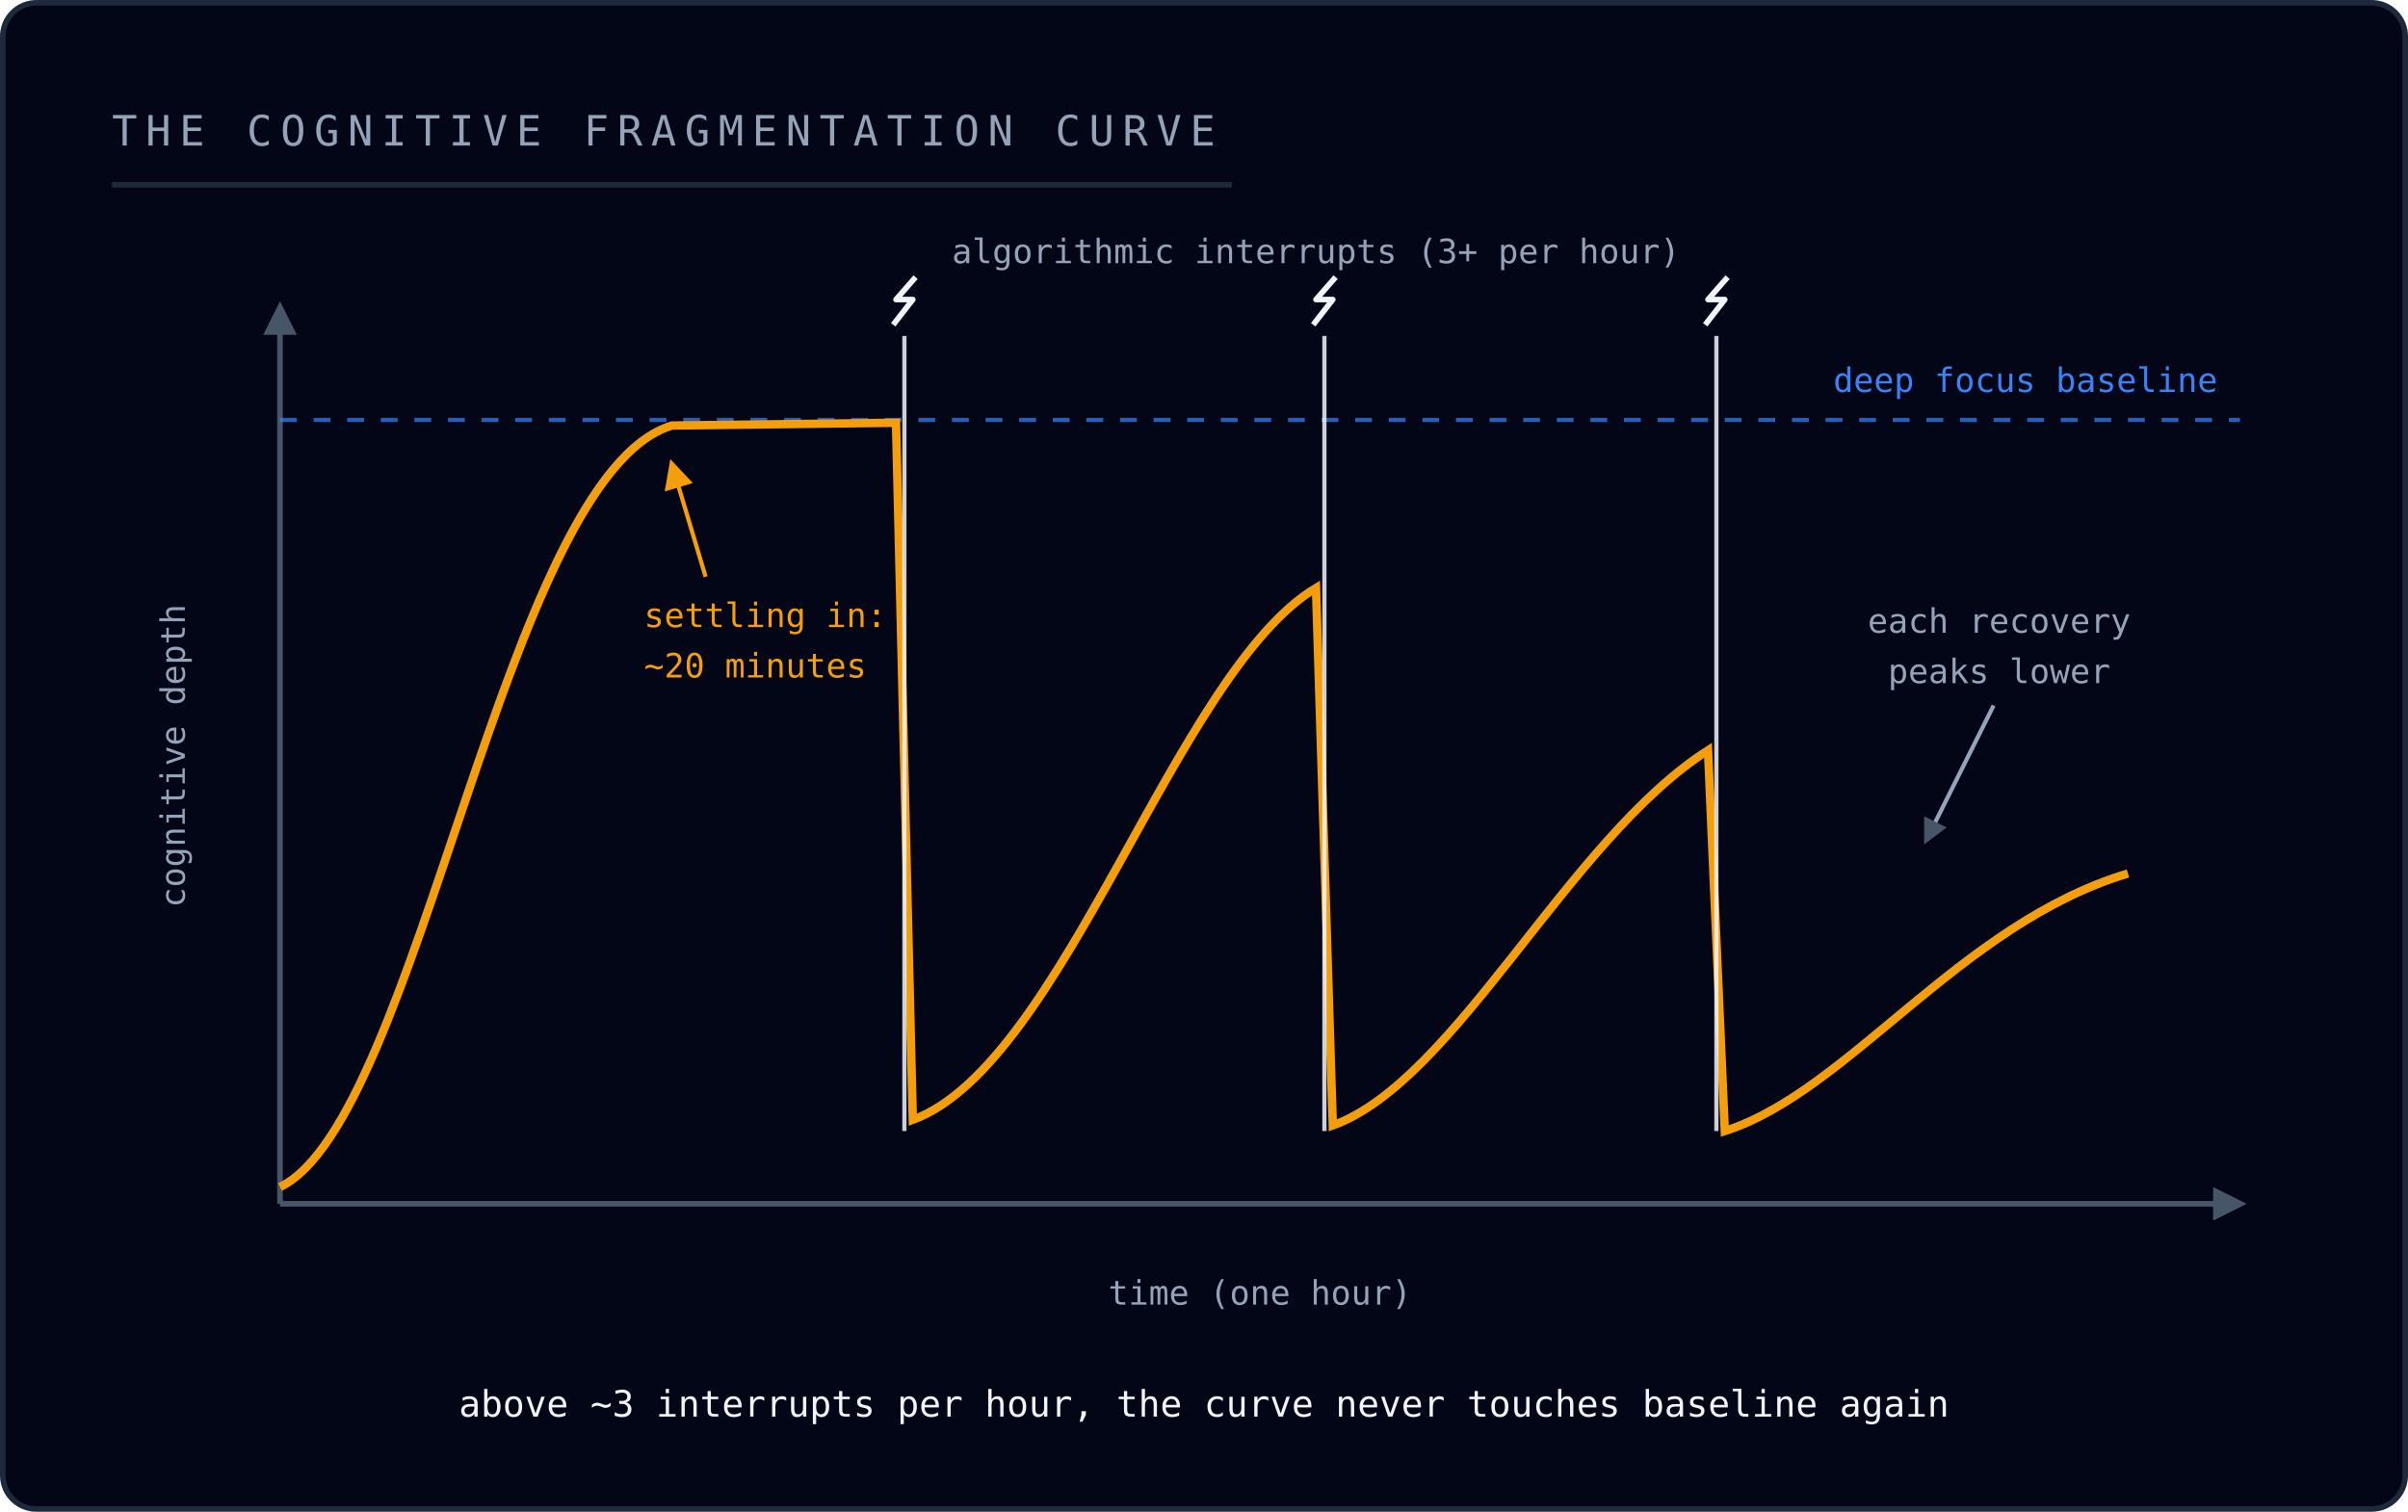
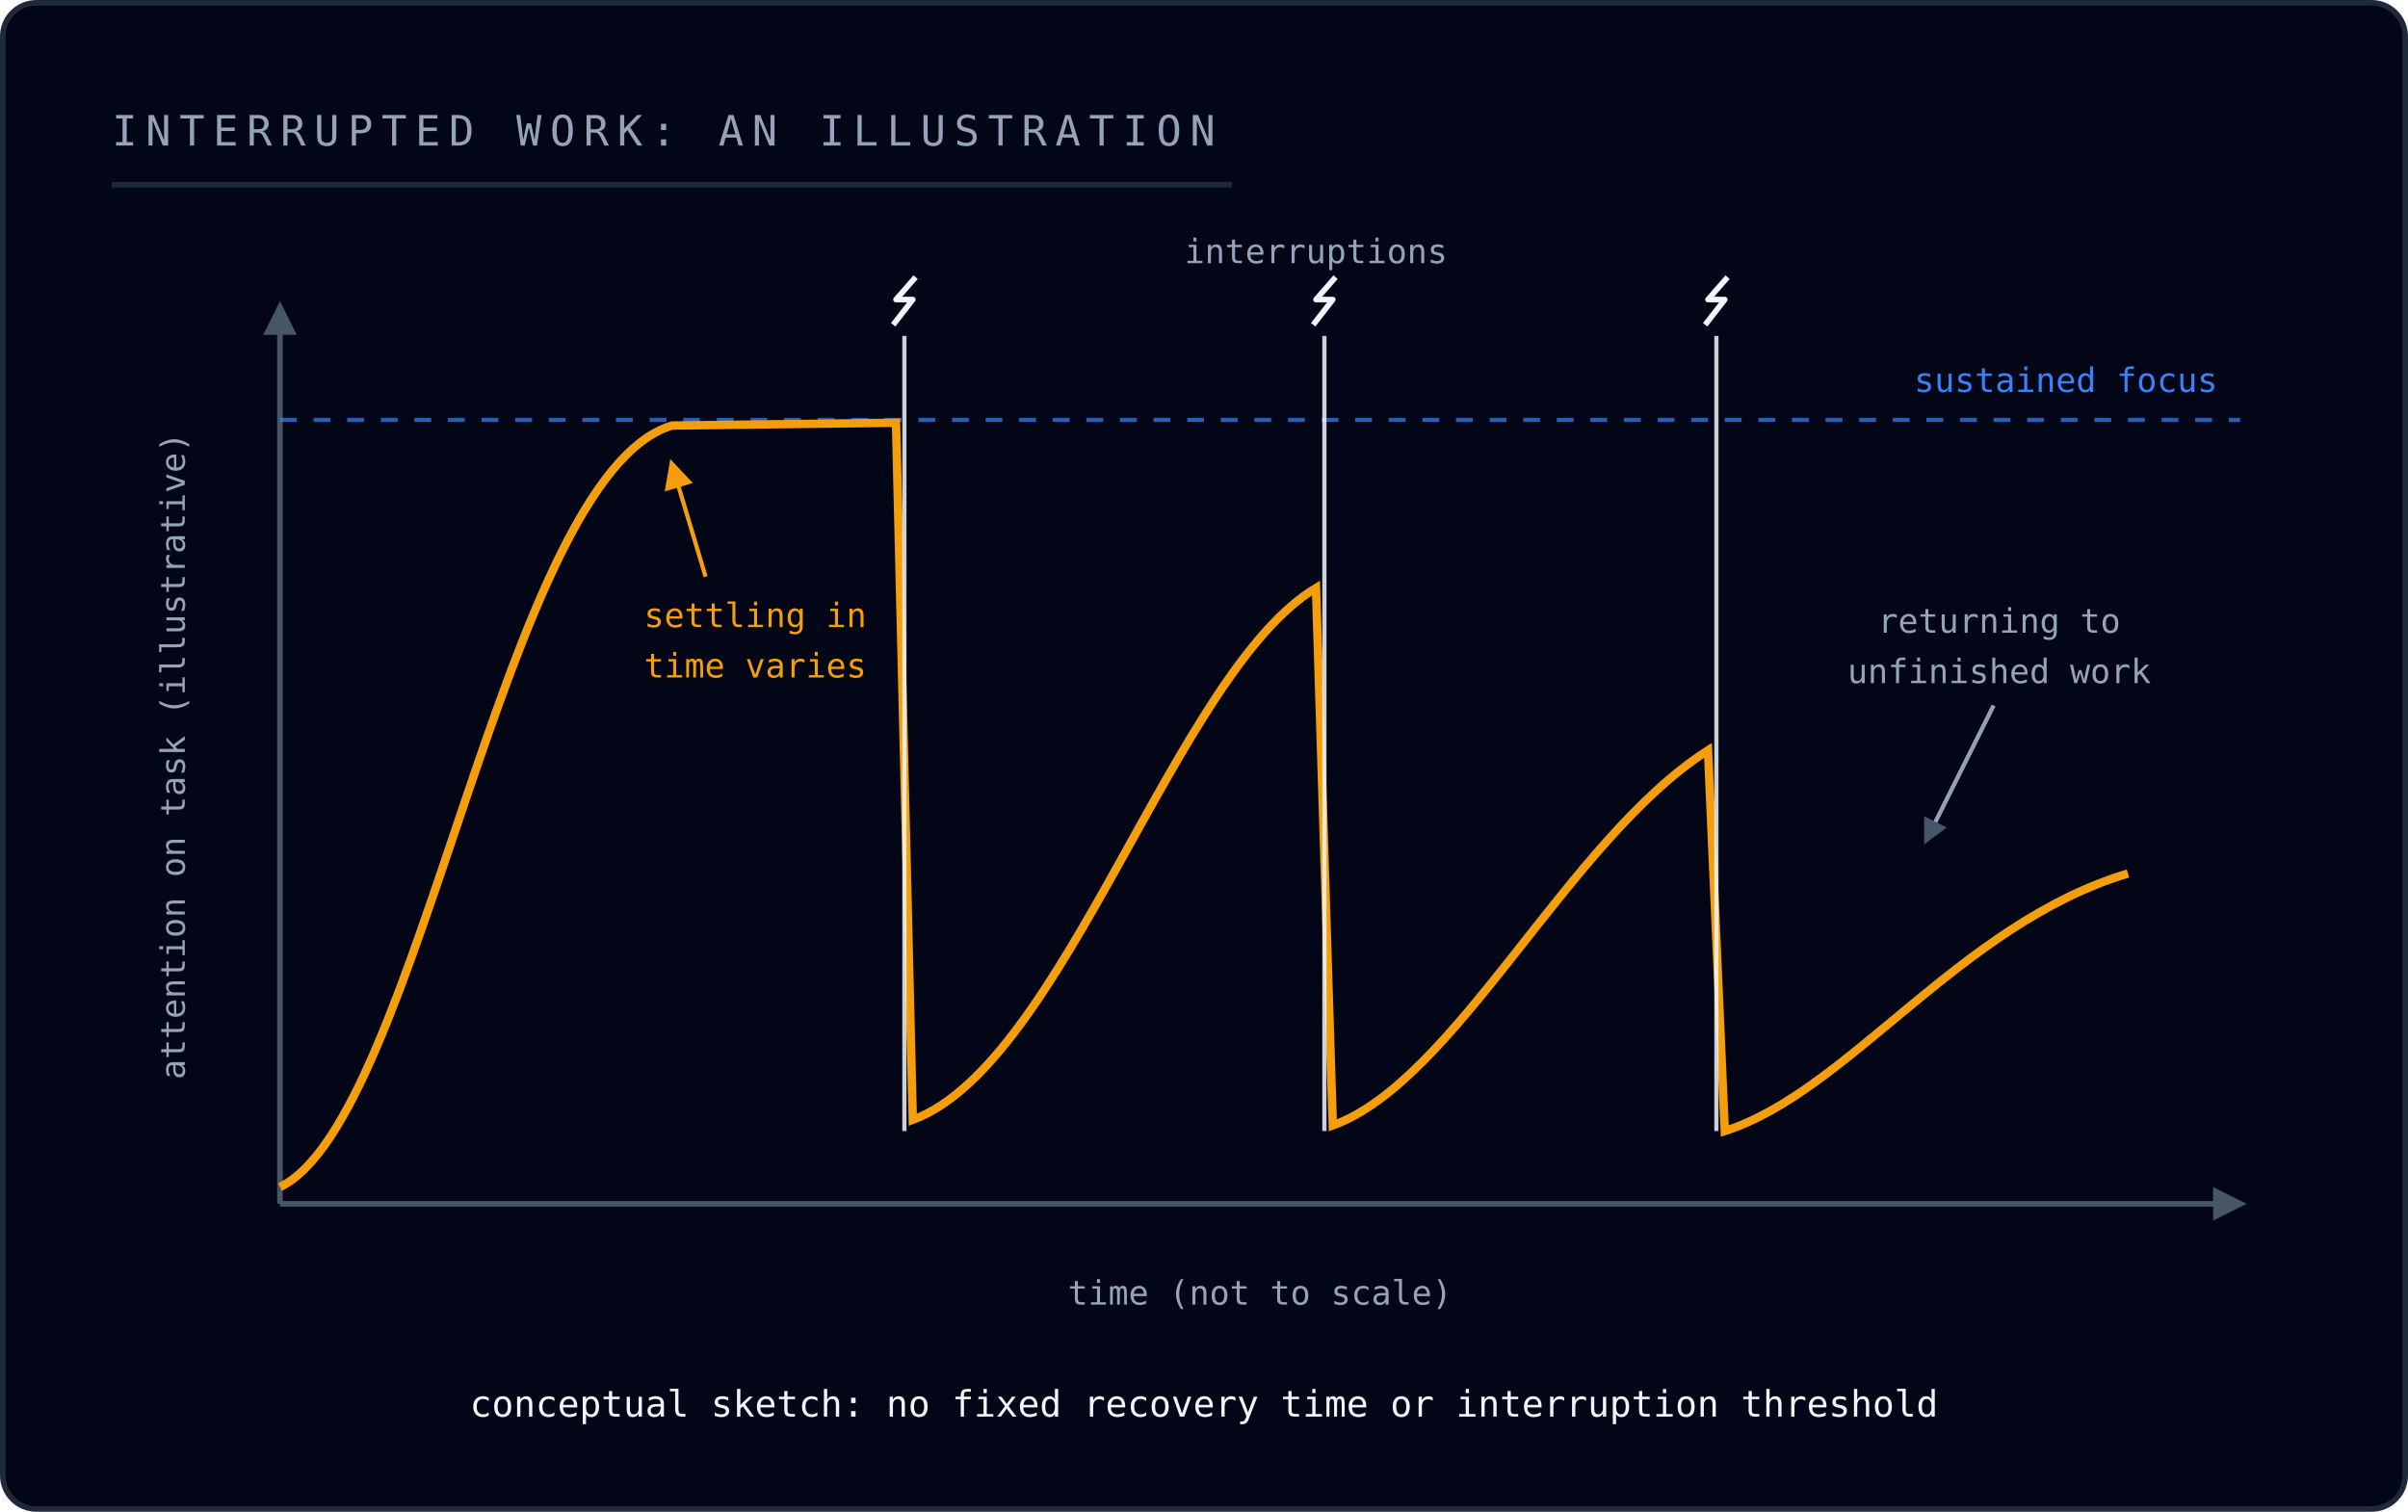
<svg xmlns="http://www.w3.org/2000/svg" viewBox="0 0 860 540" font-family="'JetBrains Mono','SFMono-Regular',Menlo,Consolas,monospace">
  <defs>
    <marker id="ax" viewBox="0 0 10 10" refX="8" refY="5" markerWidth="6" markerHeight="6" orient="auto-start-reverse">
      <path d="M0,0L10,5L0,10z" fill="#475569" />
    </marker>
    <marker id="aai" viewBox="0 0 10 10" refX="8" refY="5" markerWidth="7" markerHeight="7" orient="auto-start-reverse">
      <path d="M0,0L10,5L0,10z" fill="#f59e0b" />
    </marker>
  </defs>
  <rect x="1" y="1" width="858" height="538" rx="12" fill="#020617" stroke="#1e293b" stroke-width="2" />
-   <text x="40" y="52" font-size="15" letter-spacing="3" fill="#94a3b8">THE COGNITIVE FRAGMENTATION CURVE</text>
+   <text x="40" y="52" font-size="15" letter-spacing="3" fill="#94a3b8">INTERRUPTED WORK: AN ILLUSTRATION</text>
  <line x1="40" y1="66" x2="440" y2="66" stroke="#1e293b" stroke-width="2" />
  <line x1="100" y1="110" x2="100" y2="430" stroke="#475569" stroke-width="2" marker-start="url(#ax)" />
  <line x1="100" y1="430" x2="800" y2="430" stroke="#475569" stroke-width="2" marker-end="url(#ax)" />
-   <text x="66" y="270" font-size="12" fill="#94a3b8" text-anchor="middle" transform="rotate(-90 66 270)">cognitive depth</text>
-   <text x="450" y="466" font-size="12" fill="#94a3b8" text-anchor="middle">time (one hour)</text>
+   <text x="66" y="270" font-size="12" fill="#94a3b8" text-anchor="middle" transform="rotate(-90 66 270)">attention on task (illustrative)</text>
+   <text x="450" y="466" font-size="12" fill="#94a3b8" text-anchor="middle">time (not to scale)</text>
  <line x1="100" y1="150" x2="800" y2="150" stroke="#3b82f6" stroke-width="1.5" stroke-dasharray="6 6" opacity="0.7" />
-   <text x="792" y="140" font-size="12" fill="#3b82f6" text-anchor="end">deep focus baseline</text>
+   <text x="792" y="140" font-size="12" fill="#3b82f6" text-anchor="end">sustained focus</text>
  <path d="M 100 424            C 150 400 180 170 240 152            L 320 151            L 326 400            C 380 380 420 240 470 210            L 476 402            C 520 386 560 300 610 268            L 616 404            C 660 390 700 330 760 312" fill="none" stroke="#f59e0b" stroke-width="3" />
  <g stroke="#f1f5f9" stroke-width="1.5" opacity="0.85">
    <line x1="323" y1="120" x2="323" y2="404" />
    <line x1="473" y1="120" x2="473" y2="404" />
    <line x1="613" y1="120" x2="613" y2="404" />
  </g>
  <g fill="none" stroke="#f1f5f9" stroke-width="2" stroke-linejoin="round">
    <polyline points="327,99 320,107 326,107 319,116" />
    <polyline points="477,99 470,107 476,107 469,116" />
    <polyline points="617,99 610,107 616,107 609,116" />
  </g>
-   <text x="470" y="94" font-size="12" fill="#94a3b8" text-anchor="middle">algorithmic interrupts (3+ per hour)</text>
+   <text x="470" y="94" font-size="12" fill="#94a3b8" text-anchor="middle">interruptions</text>
  <line x1="252" y1="206" x2="240" y2="166" stroke="#f59e0b" stroke-width="1.5" marker-end="url(#aai)" />
-   <text x="230" y="224" font-size="12" fill="#f59e0b">settling in:</text>
-   <text x="230" y="242" font-size="12" fill="#f59e0b">~20 minutes</text>
+   <text x="230" y="224" font-size="12" fill="#f59e0b">settling in</text>
+   <text x="230" y="242" font-size="12" fill="#f59e0b">time varies</text>
  <line x1="712" y1="252" x2="688" y2="300" stroke="#94a3b8" stroke-width="1.5" marker-end="url(#ax)" />
-   <text x="714" y="226" font-size="12" fill="#94a3b8" text-anchor="middle">each recovery</text>
-   <text x="714" y="244" font-size="12" fill="#94a3b8" text-anchor="middle">peaks lower</text>
-   <text x="430" y="506" font-size="13" fill="#f1f5f9" text-anchor="middle">above ~3 interrupts per hour, the curve never touches baseline again</text>
+   <text x="714" y="226" font-size="12" fill="#94a3b8" text-anchor="middle">returning to</text>
+   <text x="714" y="244" font-size="12" fill="#94a3b8" text-anchor="middle">unfinished work</text>
+   <text x="430" y="506" font-size="13" fill="#f1f5f9" text-anchor="middle">conceptual sketch: no fixed recovery time or interruption threshold</text>
</svg>
